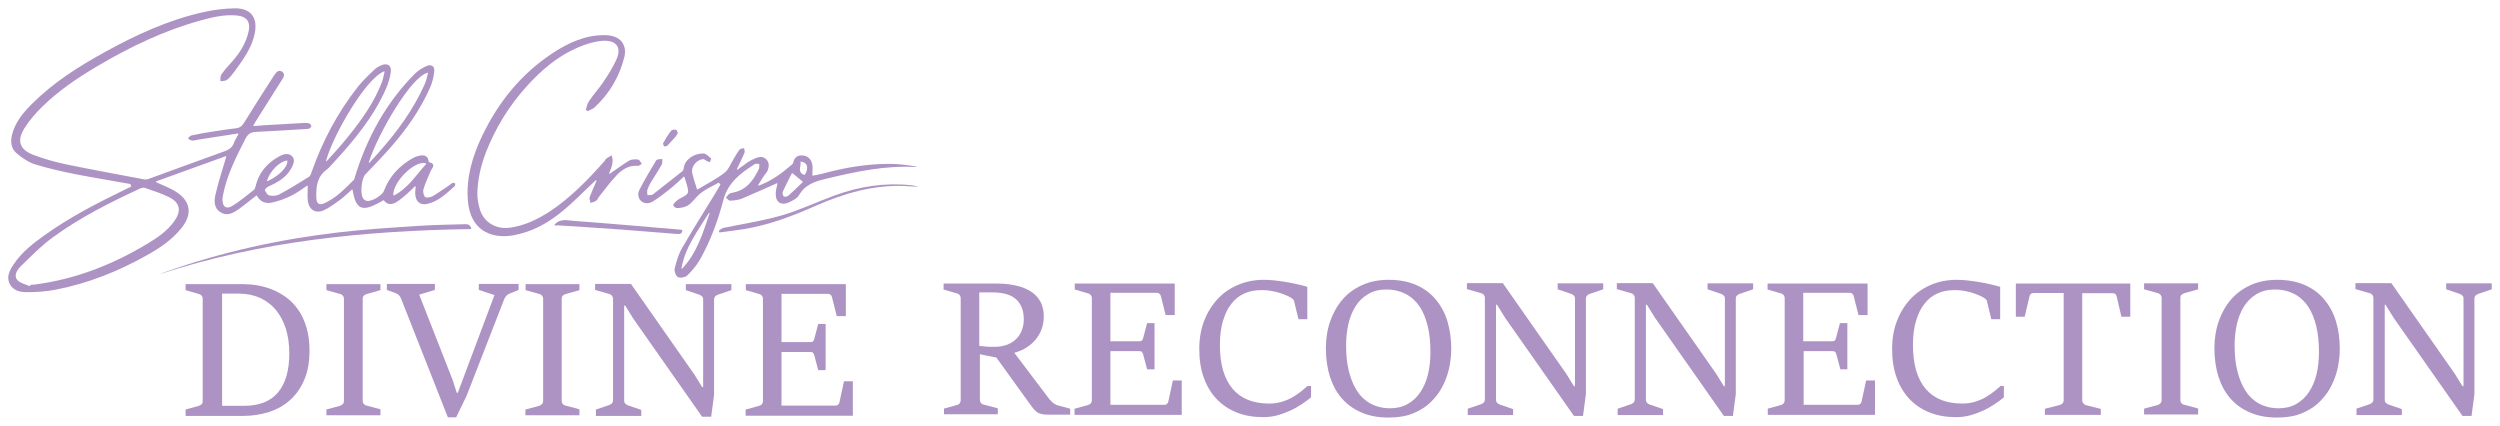
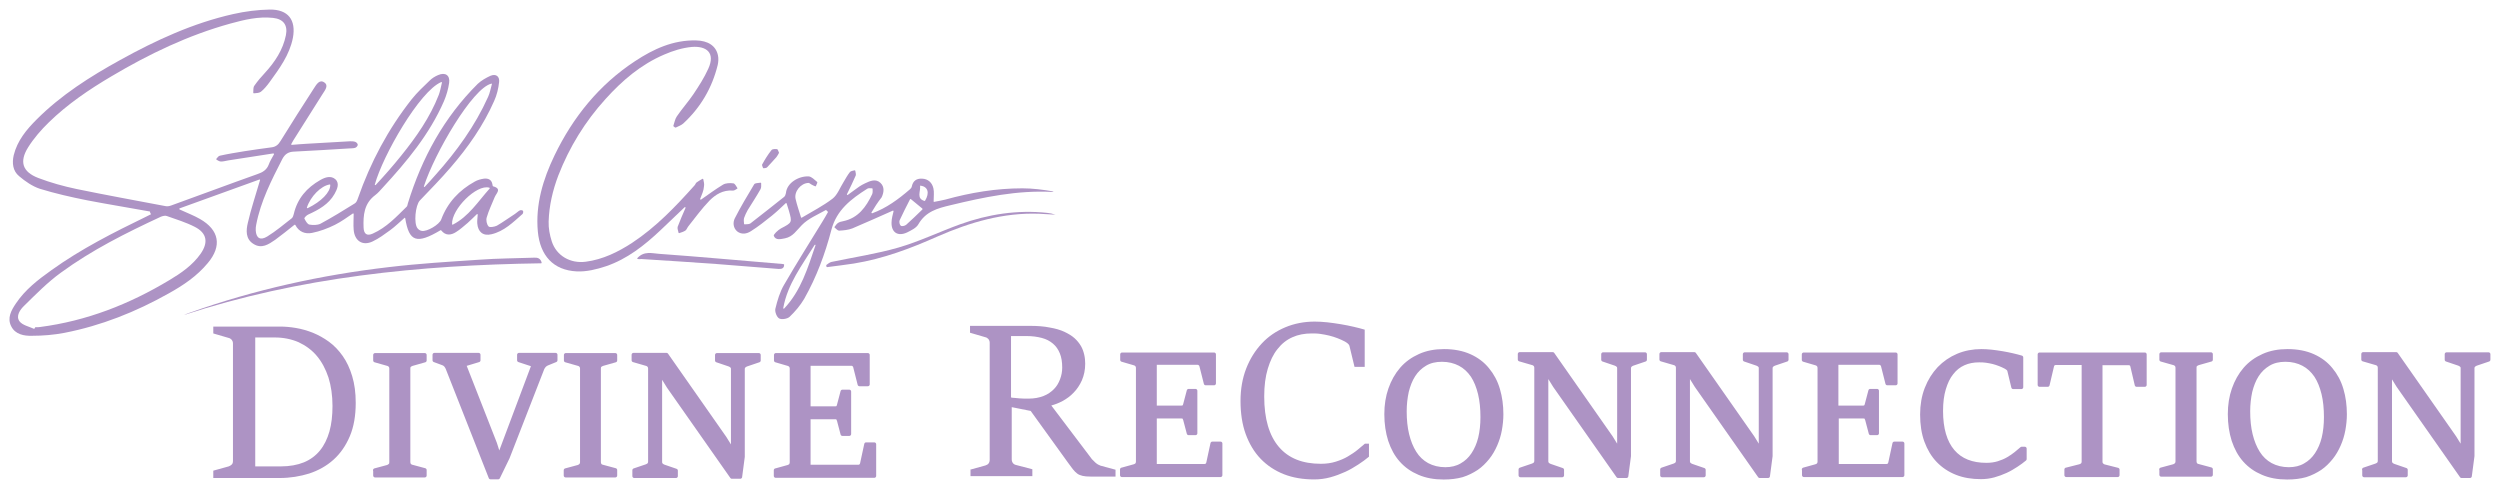
- <svg xmlns="http://www.w3.org/2000/svg" viewBox="-90.0 -137.7 1212.4 206.5" role="img" aria-label="Stella Crispo, Divine ReConnection">
+ <svg xmlns="http://www.w3.org/2000/svg" viewBox="-90.0 -137.7 1054.9 206.5" role="img" aria-label="Stella Crispo, Divine ReConnection">
  <g fill="#AD93C4">
    <g transform="translate(-378.43 -440.42) scale(0.95)">
      <path d="M370.2,412.6c-9.3-1.7-18.7-3.2-28-5c-7-1.4-14.1-3-20.9-5.1c-3.3-1.1-6.5-3.3-9.2-5.6 c-2.8-2.3-3.2-5.8-2.4-9.3c1.6-6.5,5.7-11.4,10.2-15.9c10.9-10.9,23.7-19,37.1-26.4c15.9-8.8,32.4-16.4,50.2-20.4 c5.3-1.2,10.8-1.9,16.2-2c8.2-0.1,11.8,4.6,10.3,12.6c-1.5,7.6-6,13.6-10.4,19.7c-1.1,1.5-2.4,3.1-3.8,4.2c-0.8,0.6-2,0.6-3.1,0.7 c-0.2,0-0.3-0.1-0.3-0.3c0.1-1.1-0.1-2.3,0.5-3.1c1.4-2,3-3.9,4.7-5.7c4.4-4.8,8-10.2,9.3-16.7c0.9-4.5-1.1-7.2-5.7-7.7 c-6.5-0.7-12.7,0.8-18.9,2.5c-18.8,5.2-36.1,13.5-52.8,23.4c-10,5.9-19.6,12.4-27.9,20.5c-3.4,3.3-6.7,7.1-9.2,11.1 c-4,6.4-2.5,10.9,4.5,13.6c5.5,2.1,11.3,3.7,17,4.9c13.1,2.7,26.3,5.1,39.5,7.6c0.8,0.2,1.8,0,2.6-0.3 c12.8-4.6,25.5-9.4,38.2-13.9c2.4-0.8,4.2-1.9,5.1-4.3c0.5-1.4,1.3-2.7,2.3-4.5c0.1-0.2-0.1-0.4-0.3-0.4c-7.1,1.1-13.6,2.1-20,3.1 c-1.1,0.2-2.2,0.5-3.2,0.5c-0.7,0-1.3-0.4-2-0.8c-0.1-0.1-0.2-0.3-0.1-0.4c0.5-0.6,1-1.3,1.6-1.4c3.6-0.8,7.3-1.4,11-2 c4-0.6,7.9-1.2,11.9-1.7c1.8-0.2,3-1.1,4-2.8c4.9-7.9,9.9-15.8,14.9-23.5c1-1.5,2.4-4.1,4.6-2.5c2,1.4,0.2,3.5-0.8,5.1 c-4.3,6.9-8.7,13.7-13,20.6c-0.2,0.4-0.5,0.8-0.9,1.6c-0.1,0.2,0,0.4,0.2,0.4c2.5-0.2,4.7-0.4,6.8-0.5c6.4-0.4,12.7-0.7,19.1-1.1 c0.8,0,1.7,0,2.4,0.3c0.5,0.2,1.1,0.9,1,1.3c0,0.5-0.6,1.1-1.1,1.3c-0.9,0.3-2,0.2-3,0.3c-8.1,0.5-16.2,1-24.3,1.4 c-2.3,0.1-3.9,1-5.1,3.3c-4.8,9.4-9.6,18.7-11.6,29.2c-0.2,0.8-0.2,1.6-0.2,2.5c0.2,3.4,2,4.6,5.1,2.7c3.9-2.4,7.3-5.3,10.9-8.1 c0.5-0.4,0.7-1.2,0.9-1.9c1.6-6.9,5.8-11.7,11.8-15.1c2.1-1.2,4.7-2.1,6.7-0.3c2,1.9,0.7,4.5-0.4,6.5c-2.6,4.6-7,7-11.6,9.1 c-0.8,0.3-1.9,1.5-1.8,1.8c0.5,1,1.3,2.5,2.2,2.7c1.6,0.3,3.6,0.3,5-0.4c5.2-2.8,10.2-5.9,15.2-9c0.7-0.4,1.1-1.4,1.4-2.3 c5.6-16,13.4-30.7,23.9-44c2.4-3,5.2-5.6,8-8.3c1-1,2.3-1.8,3.7-2.4c3.2-1.4,5.4,0.1,4.9,3.5c-0.4,2.8-1.2,5.5-2.3,8.1 c-6.4,14.7-16.5,26.8-27.2,38.4c-1,1.1-2.1,2.4-3.3,3.3c-5,3.7-5.4,9-5.2,14.4c0.1,2.9,1.5,3.9,4.1,2.7c6.1-2.7,10.5-7.5,15.1-12 c0.3-0.3,0.3-1,0.5-1.5c6.2-20.1,16-38.1,31-53c1.6-1.5,3.7-2.7,5.7-3.6c2.4-1,4.1,0.3,3.8,2.8c-0.3,2.8-1,5.8-2.2,8.4 c-4.8,10.9-11.6,20.6-19.4,29.6c-4.3,5-9,9.8-13.6,14.6c-2,2.1-2.8,10.3-1,12.4c0.4,0.5,1.1,1,1.8,1.1c2.3,0.5,7.9-2.8,8.7-5.1 c2.8-7.5,8-13,14.9-16.8c1.2-0.7,2.7-1.1,4.1-1.3c1.8-0.2,3.3,0.4,3.7,2.4c0.1,0.3,0.1,0.9,0.3,1c4.1,1.1,1.4,3.1,0.7,4.9 c-1.2,3-2.6,5.8-3.5,8.9c-0.4,1.2,0,3.1,0.8,4c0.5,0.6,2.6,0.2,3.7-0.3c2.8-1.6,5.3-3.5,8-5.2c0.8-0.5,1.4-1.2,2.2-1.6 c0.4-0.2,1.2-0.1,1.4,0.2c0.2,0.3,0.1,1.1-0.2,1.4c-4.2,3.7-8.2,7.7-13.8,9c-3.7,0.9-6-1-6.3-4.8c-0.1-1.2,0.1-2.4,0.2-3.9 c0-0.2-0.3-0.4-0.4-0.2c-1.5,1.4-2.7,2.7-4.1,3.9c-1.7,1.4-3.3,2.9-5.1,4c-2.3,1.5-4.7,1.7-6.6-0.7c-0.1-0.1-0.2-0.1-0.3-0.1 c-10.6,6.3-14,5.2-15.7-5.3c0-0.2-0.3-0.3-0.4-0.1c-2.2,1.9-4.1,3.8-6.3,5.4c-2.5,1.8-5,3.7-7.8,5c-4.4,2.1-8-0.2-8.4-5.2 c-0.2-2.3,0-4.7,0-7c0-0.2-0.2-0.3-0.4-0.2c-2.5,1.7-5.1,3.6-7.9,5c-3.2,1.6-6.7,2.9-10.2,3.6c-3,0.6-5.8-0.4-7.4-3.5 c-0.1-0.1-0.2-0.2-0.4-0.1c-2.9,2.3-5.7,4.6-8.6,6.7c-2.9,2-6,4.1-9.6,1.8c-3.6-2.2-3.3-6.1-2.5-9.4c1.4-6.2,3.5-12.3,5.4-18.9 c0.1-0.2-0.1-0.4-0.3-0.3c-11.6,4.2-23.2,8.4-35.4,12.8c-0.2,0.1-0.2,0.4,0,0.5c3.5,1.6,6.4,2.7,9,4.2c8.6,4.9,9.9,12,3.5,19.6 c-4.8,5.8-10.9,9.9-17.4,13.5c-14.6,8.2-29.9,14.3-46.3,17.5c-4.7,0.9-9.6,1.3-14.4,1.3c-3.5,0.1-7.4-0.6-9.2-4.2 c-1.9-3.7,0-7.1,2.1-10.2c4.1-6.1,9.8-10.5,15.7-14.7c13.2-9.5,27.7-16.8,42.3-23.9c0.7-0.3,1.3-0.6,2-1 C370.3,413.2,370.3,413.2,370.2,412.6z M319,464.5l0.2-0.4c0-0.1,0.1-0.1,0.2-0.1c0.7,0,1.4,0,2-0.1c20.7-2.7,39.6-10.1,57.4-20.8 c5.2-3.1,10.3-6.6,13.9-11.7c3.5-5,2.9-9.2-2.6-12c-3.9-2-8.2-3.3-12.4-4.8c-0.7-0.3-1.8,0-2.6,0.3c-15.5,7.2-30.7,14.8-44.5,24.9 c-5.8,4.2-11,9.5-16.2,14.6c-1.8,1.7-3.9,4.6-2.1,7c1.3,1.7,4.2,2.3,6.4,3.3C318.8,464.7,318.9,464.7,319,464.5z M499.6,355.1 c-9.6,4-26,32.7-29.5,45.5c-0.1,0.2,0.2,0.4,0.4,0.2c3.9-4.2,7.7-8.5,11.3-13c6.7-8.3,12.8-17,16.7-27c0.6-1.6,0.9-3.3,1.4-5.4 C500,355.2,499.8,355.1,499.6,355.1z M521.9,355.8c-8.4,1.9-25.3,31-30,45.6c-0.1,0.3,0.2,0.4,0.4,0.2c1.7-1.9,3.3-3.5,4.7-5.2 c9.4-10.5,17.6-21.8,23.4-34.7c0.8-1.7,1.1-3.6,1.7-5.7C522.2,355.9,522.1,355.8,521.9,355.8z M520.9,402 c-5.6-1.6-16.8,9.6-16.5,16.2c0,0.2,0.2,0.3,0.4,0.2c7-3.6,11.1-10.2,16.3-16C521.2,402.2,521.1,402,520.9,402z M440.3,411.1 c6-2.9,10.1-7.1,10-10.3c0-0.1-0.1-0.3-0.3-0.2c-3.8,0.6-8.5,5.3-10.1,10.3C439.9,411,440.1,411.2,440.3,411.1z" />
      <path d="M690.7,413c-0.1,0.2,0.1,0.4,0.3,0.4c6.3-2.3,11.6-6.2,16.7-10.6c0.4-0.3,0.8-0.8,0.9-1.3 c0.5-2.5,2.1-3.6,4.5-3.5c2.7,0.1,4.5,1.7,5.1,4.3c0.4,1.7,0.1,3.6,0.1,5.8c0,0.2,0.1,0.3,0.3,0.2c1.6-0.3,3.3-0.6,4.9-1 c11.2-3.1,22.6-5,34.2-5c4.6,0,9.2,0.6,13.9,1.4c-0.2,0.1-0.5,0.2-0.7,0.2c-15.4-0.8-30.2,2.3-45.1,5.9c-5.9,1.4-11,2.8-14.3,8.5 c-0.9,1.6-3.2,2.7-5,3.6c-4.1,1.9-7,0-6.9-4.4c0-1.8,0.6-3.6,0.9-5c0-0.2-0.2-0.4-0.3-0.3c-5.7,2.5-11.8,5.3-18,7.9 c-1.8,0.7-3.9,0.9-5.9,1c-0.6,0-1.3-0.8-2-1.4c-0.1-0.1-0.1-0.2,0-0.3c0.5-0.6,0.9-1.3,1.5-1.7c0.6-0.4,1.5-0.7,2.3-0.8 c6.7-1.4,10.2-6.3,12.9-12c0.3-0.7,0.2-1.5,0.2-2.3c0-0.1-0.1-0.3-0.2-0.3c-0.8,0-1.7-0.2-2.2,0.2c-7.1,4.5-13.6,9.4-15.9,18.2 c-2.8,10.7-6.6,21-12.1,30.7c-1.7,2.9-4,5.6-6.5,8c-1,0.9-3.5,1.3-4.6,0.7c-1.1-0.6-2-3-1.7-4.3c0.9-3.7,2-7.5,3.9-10.7 c5.5-9.5,11.3-18.7,17-28c0.9-1.4,1.7-2.9,2.5-4.3c-0.5-0.5-0.4-0.4-0.9-0.9c-3.7,2.1-7.9,3.8-10.8,6.8c-2.3,2.3-3.9,5.1-7.4,5.8 c-1.8,0.3-4.1,1.1-5-1.1c-0.2-0.6,1.9-2.6,3.2-3.3c5-2.6,5-2.6,3.5-7.9c-0.3-1-0.6-1.9-1-3.2c-0.1-0.2-0.3-0.2-0.4-0.1 c-2.1,2-4.1,3.9-6.2,5.6c-3,2.4-6,4.8-9.2,6.8c-1.8,1.2-4.2,1.7-6.2,0.1c-1.8-1.6-1.9-4-1-5.8c2.6-5.1,5.6-10.1,8.6-15.1 c0.4-0.6,1.7-0.5,2.8-0.7c0.2,0,0.3,0.1,0.3,0.3c0,0.9,0.1,1.9-0.3,2.6c-1.8,3.2-3.8,6.2-5.7,9.3c-0.6,1.1-1.2,2.3-1.6,3.5 c-0.2,0.8-0.1,1.7,0,2.6c0,0.1,0.1,0.2,0.3,0.2c0.9-0.1,1.9,0,2.5-0.4c5-3.9,10-7.8,15-11.8c0.4-0.3,0.7-1.1,0.8-1.7 c0.4-4.5,5.6-7.6,10.1-7.4c1.3,0.1,2.6,1.5,3.8,2.5c0.2,0.2-0.3,1.1-0.6,1.8c-0.1,0.1-0.2,0.2-0.3,0.1c-0.5-0.2-1-0.4-1.5-0.7 c-0.5-0.2-1-0.8-1.5-0.8c-3.4,0.1-6.5,3.9-5.7,7.2c0.6,2.6,1.5,5.2,2.4,8.1c0,0.2,0.2,0.2,0.4,0.1c4.7-2.8,9.4-5.2,13.6-8.4 c2.2-1.7,3.3-4.9,4.9-7.4c0.9-1.5,1.7-3,2.8-4.4c0.4-0.5,1.3-0.6,2.1-0.8c0.1,0,0.3,0.1,0.3,0.2c0.1,0.7,0.4,1.5,0.2,2.1 c-1.1,2.6-2.4,5.2-3.9,8.3c-0.1,0.2,0.2,0.5,0.4,0.3c2-1.4,3.5-2.6,5.1-3.7c0.8-0.5,1.6-1,2.5-1.4c2.3-1.1,4.8-2.2,6.9-0.2 c1.9,1.8,1.5,4.3,0.5,6.4C693.4,408.6,692,410.8,690.7,413z M665.4,427.5c-5.5,8.9-12,17.3-13.9,28c0,0.2,0.3,0.4,0.4,0.2 c7.5-7.9,10.5-18.1,13.9-28C666,427.4,665.6,427.2,665.4,427.5z M708.2,407.1c-0.1-0.1-0.3-0.1-0.4,0.1c-1.6,3.2-3.2,6.2-4.6,9.3 c-0.3,0.7,0,2,0.5,2.4c0.4,0.4,1.8,0.1,2.4-0.4c2.5-2.2,4.8-4.5,7.2-6.8c0.1-0.1,0.1-0.3,0-0.4 C711.5,409.8,710.1,408.7,708.2,407.1z M712.3,401.4c0.2,2.4-1.7,5.4,1.9,6.5c0.1,0,0.2,0,0.3-0.1c2.1-3.5,1.3-6.2-2-6.7 C712.4,401.1,712.2,401.2,712.3,401.4z" />
      <path d="M614.6,407c-0.1,0.2,0.2,0.4,0.4,0.3c3.3-2.3,6.4-4.6,9.7-6.6c1.3-0.8,3.2-0.8,4.7-0.6c0.6,0.1,1.2,1.2,1.7,2 c0.1,0.1,0.1,0.3-0.1,0.4c-0.7,0.4-1.3,0.9-2,0.8c-4.2-0.3-7.5,1.7-10.2,4.4c-3.4,3.5-6.3,7.5-9.4,11.4c-0.5,0.6-0.8,1.6-1.4,2 c-0.8,0.5-1.8,0.8-2.7,1.1c-0.1,0-0.3,0-0.3-0.2c-0.2-0.9-0.6-1.9-0.4-2.6c1.1-2.9,2.3-5.7,3.5-8.4c0.1-0.2-0.2-0.5-0.4-0.3 c-3.5,3.3-7.1,6.8-10.7,10.2c-7.1,6.7-14.8,12.8-24.2,16c-4.2,1.4-8.7,2.5-13,2.3c-10.4-0.5-16.3-7-17.3-17.7 c-1.1-12,2.3-23.2,7.4-33.8c8.2-17,19.8-31.4,35.8-41.9c8.2-5.4,16.9-9.4,27-9.2c5.4,0.1,8.9,2.4,9.8,6.6c0.3,1.4,0.2,2.9-0.1,4.3 c-2.5,10.2-7.6,18.9-15.3,26c-0.9,0.8-2.1,1.2-3.3,1.8c-0.1,0-0.2,0-0.3,0l-0.7-0.5c-0.1-0.1-0.1-0.2-0.1-0.3 c0.5-1.4,0.7-2.9,1.5-4.1c2.3-3.4,5.1-6.5,7.4-9.9c2.4-3.6,4.8-7.3,6.6-11.3c3.3-7.2-0.9-10.2-7.3-9.7c-4.2,0.4-8.4,1.7-12.3,3.4 c-10.3,4.4-18.6,11.5-26,19.7c-9.1,10-16.1,21.4-21,34c-2.5,6.6-4.1,13.4-4.3,20.5c-0.1,2.9,0.5,6,1.4,8.8c2.1,6.4,8.3,9.9,15.1,9 c7.6-1,14.3-4.3,20.6-8.4c10.6-7,19.3-16.1,27.7-25.5c0.4-0.4,0.5-1,0.9-1.3c0.8-0.6,1.7-1.1,2.6-1.6c0.2-0.1,0.3,0,0.4,0.2 c0.2,1,0.5,2.1,0.3,3.1C616.2,403.3,615.3,405.2,614.6,407z" />
      <path d="M544.2,435.3c0,0.2-0.1,0.3-0.2,0.3c-54.1,0.8-107.3,6.1-158.8,23c1-0.4,2.1-0.9,3.1-1.2 c28.5-10.1,57.9-16.6,88-20.1c13.4-1.6,26.8-2.4,40.3-3.3c8.1-0.6,16.2-0.6,24.3-0.9C542.4,433,543.7,433.4,544.2,435.3z" />
      <path d="M670.6,436.6c0-0.1,0-0.2,0.1-0.3c0.7-0.5,1.4-1.1,2.2-1.3c10-2.1,20.1-3.6,29.8-6.4 c9.3-2.7,18.2-7,27.3-10.3c12.5-4.5,25.4-6.5,38.7-5.1c1.2,0.1,2.5,0.4,3.7,0.8c-2.4-0.1-4.8-0.3-7.2-0.4 c-15.9-0.6-30.8,3.8-45.2,10.1c-11.9,5.3-24.1,9.9-37.1,12c-4,0.6-7.9,1.1-11.9,1.6c-0.1,0-0.2,0-0.3-0.2L670.6,436.6z" />
      <path d="M586.9,433.7c-0.2,0-0.3-0.3-0.2-0.4c3-3.3,6.6-2.1,9.7-1.9c18.2,1.3,36.5,3,54.7,4.5c0.2,0,0.4,0.1,0.6,0.1 c0.1,0,0.2,0.1,0.2,0.2c0,1.7-1.1,2-2.6,1.9c-9.2-0.7-18.5-1.5-27.7-2.2c-11.1-0.8-22.1-1.5-33.2-2.2 C587.9,433.8,587.5,433.8,586.9,433.7z" />
      <path d="M649.6,386.4c0,0.1,0,0.2,0,0.2c-0.4,0.7-0.7,1.3-1.1,1.8c-1.4,1.6-2.8,3.1-4.2,4.6c-0.3,0.3-0.9,0.3-1.5,0.4 c-0.1,0-0.2-0.1-0.3-0.2c-0.2-0.6-0.6-1.3-0.3-1.6c1.2-2.2,2.5-4.3,4.1-6.3c0.4-0.5,1.7-0.5,2.5-0.4 C649.1,385,649.3,385.8,649.6,386.4z" />
    </g>
    <g transform="translate(-378.00 -470.80)">
      <path d="M378,531.7l6.5-1.8c0.5-0.2,0.9-0.4,1.3-0.8c0.4-0.4,0.5-0.9,0.5-1.6V478c0-0.6-0.2-1.1-0.5-1.5 c-0.4-0.4-0.8-0.7-1.3-0.8l-6.5-1.9v-2.9h28.2c2.1,0,4.4,0.2,6.7,0.6c2.4,0.4,4.8,1.1,7.1,2c2.4,1,4.6,2.2,6.8,3.8 c2.2,1.6,4.1,3.6,5.8,6c1.7,2.4,3,5.2,4,8.5c1,3.3,1.5,7,1.5,11.3c0,5.4-0.8,10.1-2.5,14.1c-1.7,4-4,7.3-6.9,9.9 s-6.3,4.5-10.2,5.8c-3.9,1.2-8,1.9-12.5,1.9H378V531.7z M406.5,529.9c3.7,0,7-0.6,9.7-1.7c2.7-1.1,5-2.8,6.8-5 c1.8-2.2,3.1-4.9,4-8c0.9-3.2,1.3-6.8,1.3-10.8c0-4.4-0.6-8.5-1.7-12c-1.2-3.6-2.8-6.6-4.9-9.1c-2.1-2.5-4.7-4.4-7.7-5.8 c-3-1.3-6.4-2-10-2h-8.3v54.4H406.5z" />
-       <path d="M446.2,531.7l6.7-1.8c0.6-0.2,1-0.5,1.4-0.9s0.5-0.9,0.5-1.6V478c0-0.6-0.2-1.1-0.5-1.5 c-0.4-0.4-0.8-0.7-1.3-0.8l-6.7-1.9v-2.9h26.2v2.9l-6.7,1.9c-0.5,0.2-1,0.4-1.4,0.8c-0.4,0.4-0.5,0.9-0.5,1.5v49.4 c0,0.7,0.2,1.2,0.5,1.6c0.4,0.4,0.8,0.7,1.4,0.8l6.7,1.8v2.9h-26.2V531.7z" />
-       <path d="M482.5,477.9c-0.2-0.5-0.5-1-0.9-1.5c-0.4-0.5-0.9-0.8-1.4-1l-4.6-1.7v-2.9h23.3v2.9l-7.6,2.3l16.3,41.6 l1.9,6h0.5l17.8-47.4l-7.6-2.5v-2.9h19.3v2.9l-4.4,1.8c-0.5,0.2-1,0.5-1.5,1c-0.4,0.5-0.8,1-1,1.5l-18.3,47l-5.1,10.5h-4 L482.5,477.9z" />
-       <path d="M542.8,531.7l6.7-1.8c0.6-0.2,1-0.5,1.4-0.9c0.3-0.4,0.5-0.9,0.5-1.6V478c0-0.6-0.2-1.1-0.5-1.5 c-0.4-0.4-0.8-0.7-1.3-0.8l-6.7-1.9v-2.9H569v2.9l-6.7,1.9c-0.5,0.2-1,0.4-1.4,0.8c-0.4,0.4-0.5,0.9-0.5,1.5v49.4 c0,0.7,0.2,1.2,0.5,1.6s0.8,0.7,1.4,0.8l6.7,1.8v2.9h-26.2V531.7z" />
-       <path d="M577,531.7l6.5-2.2c0.5-0.2,1-0.5,1.3-0.8c0.3-0.4,0.5-0.9,0.5-1.6V478c0-0.6-0.2-1.1-0.5-1.5 c-0.4-0.4-0.8-0.7-1.3-0.8l-6.9-2v-2.9H594l30.8,44l3.7,6h0.5v-42.5c0-0.7-0.2-1.2-0.6-1.5c-0.4-0.4-0.8-0.6-1.3-0.8l-6.5-2.2 v-2.9h22.1v2.9l-6.5,2.2c-0.5,0.2-0.9,0.4-1.3,0.8c-0.4,0.4-0.6,0.9-0.6,1.5v46.3l-1.4,10.6h-4.4l-33.4-47.6l-3.9-6.3h-0.5v46 c0,0.7,0.2,1.2,0.6,1.6c0.4,0.4,0.8,0.6,1.3,0.8l6.4,2.2v2.9h-22V531.7z" />
-       <path d="M649.7,531.7l6.5-1.8c0.5-0.2,1-0.4,1.3-0.8c0.3-0.4,0.5-0.9,0.5-1.6V478c0-0.6-0.2-1.1-0.5-1.5 c-0.4-0.4-0.8-0.7-1.3-0.8l-6.5-1.9v-2.9h48.5v15.5h-4.4l-2.3-9.1c-0.1-0.5-0.3-0.9-0.7-1.2c-0.3-0.3-0.7-0.5-1.2-0.5H667V499h14 c0.6,0,1-0.1,1.3-0.4c0.3-0.3,0.5-0.7,0.6-1.2l1.9-7.2h3.6v22.4h-3.6l-1.9-7.2c-0.2-0.5-0.4-1-0.6-1.2c-0.3-0.3-0.7-0.4-1.3-0.4 h-14v26h26.2c0.5,0,0.9-0.1,1.2-0.4c0.3-0.3,0.6-0.7,0.7-1.2l2.2-10.2h4.3v16.7h-52V531.7z" />
+       <path transform="translate(89.23 106.16) scale(0.8)" stroke="#AD93C4" stroke-width="2.0" stroke-linejoin="round" d="M446.2,531.7l6.7-1.8c0.6-0.2,1-0.5,1.4-0.9s0.5-0.9,0.5-1.6V478c0-0.6-0.2-1.1-0.5-1.5 c-0.4-0.4-0.8-0.7-1.3-0.8l-6.7-1.9v-2.9h26.2v2.9l-6.7,1.9c-0.5,0.2-1,0.4-1.4,0.8c-0.4,0.4-0.5,0.9-0.5,1.5v49.4 c0,0.7,0.2,1.2,0.5,1.6c0.4,0.4,0.8,0.7,1.4,0.8l6.7,1.8v2.9h-26.2V531.7z" />
+       <path transform="translate(90.83 106.16) scale(0.8)" stroke="#AD93C4" stroke-width="2.0" stroke-linejoin="round" d="M482.5,477.9c-0.2-0.5-0.5-1-0.9-1.5c-0.4-0.5-0.9-0.8-1.4-1l-4.6-1.7v-2.9h23.3v2.9l-7.6,2.3l16.3,41.6 l1.9,6h0.5l17.8-47.4l-7.6-2.5v-2.9h19.3v2.9l-4.4,1.8c-0.5,0.2-1,0.5-1.5,1c-0.4,0.5-0.8,1-1,1.5l-18.3,47l-5.1,10.5h-4 L482.5,477.9z" />
+       <path transform="translate(92.43 106.16) scale(0.8)" stroke="#AD93C4" stroke-width="2.0" stroke-linejoin="round" d="M542.8,531.7l6.7-1.8c0.6-0.2,1-0.5,1.4-0.9c0.3-0.4,0.5-0.9,0.5-1.6V478c0-0.6-0.2-1.1-0.5-1.5 c-0.4-0.4-0.8-0.7-1.3-0.8l-6.7-1.9v-2.9H569v2.9l-6.7,1.9c-0.5,0.2-1,0.4-1.4,0.8c-0.4,0.4-0.5,0.9-0.5,1.5v49.4 c0,0.7,0.2,1.2,0.5,1.6s0.8,0.7,1.4,0.8l6.7,1.8v2.9h-26.2V531.7z" />
+       <path transform="translate(94.03 106.16) scale(0.8)" stroke="#AD93C4" stroke-width="2.0" stroke-linejoin="round" d="M577,531.7l6.5-2.2c0.5-0.2,1-0.5,1.3-0.8c0.3-0.4,0.5-0.9,0.5-1.6V478c0-0.6-0.2-1.1-0.5-1.5 c-0.4-0.4-0.8-0.7-1.3-0.8l-6.9-2v-2.9H594l30.8,44l3.7,6h0.5v-42.5c0-0.7-0.2-1.2-0.6-1.5c-0.4-0.4-0.8-0.6-1.3-0.8l-6.5-2.2 v-2.9h22.1v2.9l-6.5,2.2c-0.5,0.2-0.9,0.4-1.3,0.8c-0.4,0.4-0.6,0.9-0.6,1.5v46.3l-1.4,10.6h-4.4l-33.4-47.6l-3.9-6.3h-0.5v46 c0,0.7,0.2,1.2,0.6,1.6c0.4,0.4,0.8,0.6,1.3,0.8l6.4,2.2v2.9h-22V531.7z" />
+       <path transform="translate(95.63 106.16) scale(0.8)" stroke="#AD93C4" stroke-width="2.0" stroke-linejoin="round" d="M649.7,531.7l6.5-1.8c0.5-0.2,1-0.4,1.3-0.8c0.3-0.4,0.5-0.9,0.5-1.6V478c0-0.6-0.2-1.1-0.5-1.5 c-0.4-0.4-0.8-0.7-1.3-0.8l-6.5-1.9v-2.9h48.5v15.5h-4.4l-2.3-9.1c-0.1-0.5-0.3-0.9-0.7-1.2c-0.3-0.3-0.7-0.5-1.2-0.5H667V499h14 c0.6,0,1-0.1,1.3-0.4c0.3-0.3,0.5-0.7,0.6-1.2l1.9-7.2h3.6v22.4h-3.6l-1.9-7.2c-0.2-0.5-0.4-1-0.6-1.2c-0.3-0.3-0.7-0.4-1.3-0.4 h-14v26h26.2c0.5,0,0.9-0.1,1.2-0.4c0.3-0.3,0.6-0.7,0.7-1.2l2.2-10.2h4.3v16.7h-52V531.7z" />
    </g>
    <g transform="translate(202.50 -566.90)">
-       <path d="M165.1,627.4l6.5-1.8c0.5-0.2,1-0.4,1.3-0.8c0.3-0.4,0.5-0.9,0.5-1.6v-49.4c0-0.6-0.2-1.1-0.5-1.5 c-0.4-0.4-0.8-0.7-1.3-0.8l-6.5-1.9v-2.9h25.2c3.2,0,6,0.2,8.4,0.7c2.4,0.4,4.5,1,6.2,1.8s3.2,1.7,4.3,2.7c1.1,1,2,2.1,2.7,3.3 s1.1,2.4,1.4,3.7c0.3,1.3,0.4,2.6,0.4,3.8c0,2.6-0.5,4.9-1.4,7c-0.9,2-2.1,3.8-3.5,5.2c-1.4,1.5-3,2.6-4.6,3.5 c-1.7,0.9-3.3,1.5-4.8,1.9l16.8,22.2c0.2,0.3,0.4,0.6,0.8,0.9c0.3,0.3,0.7,0.7,1,1c0.4,0.3,0.7,0.6,1.1,0.8 c0.4,0.2,0.8,0.4,1.1,0.5l6.3,1.7v2.9h-10.4c-1.5,0-2.7-0.1-3.5-0.3s-1.7-0.5-2.3-1s-1.2-1-1.8-1.8s-1.2-1.6-2-2.7l-15.8-21.9 l-8-1.6v22c0,0.7,0.2,1.2,0.5,1.6s0.8,0.7,1.3,0.8l6.9,1.8v2.9h-26.1V627.4z M182.4,596.9c0.3,0.1,0.8,0.2,1.5,0.2 c0.6,0.1,1.3,0.1,2.1,0.2c0.7,0,1.5,0.1,2.1,0.1c0.7,0,1.3,0,1.7,0c2.4,0,4.5-0.4,6.3-1.1c1.8-0.7,3.2-1.7,4.4-2.9s2-2.6,2.6-4.2 c0.6-1.6,0.9-3.2,0.9-4.9c0-2.3-0.3-4.3-1-6c-0.7-1.7-1.6-3-2.9-4.1s-2.8-1.9-4.7-2.4c-1.9-0.5-4-0.8-6.5-0.8h-6.5V596.9z" />
-       <path d="M228.7,627.4l6.5-1.8c0.5-0.2,1-0.4,1.3-0.8c0.3-0.4,0.5-0.9,0.5-1.6v-49.4c0-0.6-0.2-1.1-0.5-1.5 c-0.4-0.4-0.8-0.7-1.3-0.8l-6.5-1.9v-2.9h48.5V582h-4.4l-2.3-9.1c-0.1-0.5-0.3-0.9-0.7-1.2s-0.7-0.5-1.2-0.5h-22.6v23.5h14 c0.6,0,1-0.1,1.3-0.4c0.3-0.3,0.5-0.7,0.6-1.2l1.9-7.2h3.6v22.4h-3.6l-1.9-7.2c-0.2-0.5-0.4-1-0.6-1.2c-0.3-0.3-0.7-0.4-1.3-0.4 h-14v26h26.2c0.5,0,0.9-0.1,1.2-0.4c0.3-0.3,0.6-0.7,0.7-1.2l2.2-10.2h4.3v16.7h-52V627.4z" />
-       <path d="M343.3,616.7v5.2c-1.3,1.1-2.8,2.2-4.5,3.3s-3.5,2.2-5.5,3.1c-2,0.9-4.1,1.7-6.3,2.3 c-2.2,0.6-4.5,0.9-6.8,0.9c-4.7,0-9-0.7-12.8-2.2c-3.8-1.5-7.1-3.7-9.8-6.5c-2.7-2.8-4.8-6.3-6.3-10.4s-2.2-8.8-2.2-14 c0-5,0.8-9.6,2.4-13.7c1.6-4.1,3.8-7.6,6.6-10.6s6.1-5.2,9.9-6.8s8-2.4,12.4-2.4c1.6,0,3.3,0.1,5.3,0.3c1.9,0.2,3.8,0.5,5.7,0.8 c1.9,0.3,3.7,0.7,5.5,1.1c1.7,0.4,3.3,0.8,4.6,1.2v15.7h-4.3l-2.1-8.7c-0.1-0.5-0.4-0.9-0.8-1.2c-0.4-0.3-0.8-0.6-1.2-0.8 c-1-0.5-2-1-3.1-1.4c-1.1-0.4-2.2-0.8-3.5-1.1c-1.2-0.3-2.4-0.5-3.7-0.7c-1.2-0.2-2.5-0.2-3.7-0.2c-2.9,0-5.7,0.5-8.1,1.6 c-2.5,1.1-4.6,2.8-6.3,5c-1.8,2.2-3.1,5-4.1,8.3c-1,3.3-1.5,7.2-1.5,11.7c0,9.4,2.1,16.5,6.2,21.3c4.1,4.8,10,7.1,17.7,7.1 c2.3,0,4.4-0.3,6.3-0.9c1.9-0.6,3.6-1.3,5.1-2.2c1.5-0.9,2.9-1.8,4.1-2.8c1.2-1,2.2-1.8,3.1-2.6H343.3z" />
-       <path d="M380.8,631.7c-4.9,0-9.2-0.8-12.9-2.4c-3.8-1.6-6.9-3.8-9.5-6.7c-2.6-2.9-4.5-6.4-5.9-10.6 c-1.3-4.1-2-8.7-2-13.8c0-4.8,0.7-9.2,2.1-13.2s3.4-7.6,6-10.6c2.6-3,5.8-5.3,9.6-7c3.8-1.7,8-2.5,12.8-2.5 c5.2,0,9.7,0.9,13.5,2.6c3.8,1.7,7,4.1,9.4,7.1c2.5,3,4.4,6.5,5.6,10.6s1.8,8.4,1.8,13.1c0,2.8-0.3,5.5-0.8,8.3 c-0.5,2.7-1.3,5.3-2.4,7.8c-1.1,2.5-2.4,4.8-4.1,6.9s-3.6,4-5.8,5.5c-2.3,1.5-4.8,2.8-7.7,3.7 C387.6,631.3,384.4,631.7,380.8,631.7z M381.7,627.2c3.2,0,6.1-0.7,8.5-2.1c2.5-1.4,4.5-3.3,6.1-5.7s2.9-5.3,3.7-8.6 c0.8-3.3,1.2-7,1.2-11c0-4.5-0.4-8.7-1.3-12.4c-0.9-3.7-2.2-6.9-3.9-9.5c-1.8-2.6-4-4.7-6.7-6.1s-5.8-2.2-9.4-2.2 c-3.5,0-6.4,0.7-8.9,2.2c-2.5,1.5-4.5,3.4-6.1,5.9c-1.6,2.5-2.7,5.4-3.5,8.6c-0.7,3.3-1.1,6.7-1.1,10.4c0,4.5,0.4,8.6,1.3,12.3 c0.9,3.7,2.2,6.9,3.9,9.6c1.7,2.7,3.9,4.8,6.6,6.3C374.9,626.4,378.1,627.2,381.7,627.2z" />
-       <path d="M419.3,627.4l6.5-2.2c0.5-0.2,1-0.5,1.3-0.8c0.3-0.4,0.5-0.9,0.5-1.6v-49.1c0-0.6-0.2-1.1-0.5-1.5 c-0.4-0.4-0.8-0.7-1.3-0.8l-6.9-2v-2.9h17.4l30.8,44l3.7,6h0.5v-42.5c0-0.7-0.2-1.2-0.6-1.5c-0.4-0.4-0.8-0.6-1.3-0.8l-6.5-2.2 v-2.9H485v2.9l-6.5,2.2c-0.5,0.2-0.9,0.4-1.3,0.8c-0.4,0.4-0.6,0.9-0.6,1.5v46.3l-1.4,10.6h-4.4l-33.4-47.6l-3.9-6.3h-0.5v46 c0,0.7,0.2,1.2,0.6,1.6c0.4,0.4,0.8,0.6,1.3,0.8l6.4,2.2v2.9h-22V627.4z" />
-       <path d="M492,627.4l6.5-2.2c0.5-0.2,1-0.5,1.3-0.8c0.3-0.4,0.5-0.9,0.5-1.6v-49.1c0-0.6-0.2-1.1-0.5-1.5 c-0.4-0.4-0.8-0.7-1.3-0.8l-6.9-2v-2.9H509l30.8,44l3.7,6h0.5v-42.5c0-0.7-0.2-1.2-0.6-1.5c-0.4-0.4-0.8-0.6-1.3-0.8l-6.5-2.2 v-2.9h22.1v2.9l-6.5,2.2c-0.5,0.2-0.9,0.4-1.3,0.8c-0.4,0.4-0.6,0.9-0.6,1.5v46.3l-1.4,10.6h-4.4l-33.4-47.6l-3.9-6.3h-0.5v46 c0,0.7,0.2,1.2,0.6,1.6c0.4,0.4,0.8,0.6,1.3,0.8l6.4,2.2v2.9h-22V627.4z" />
-       <path d="M564.7,627.4l6.5-1.8c0.5-0.2,1-0.4,1.3-0.8c0.3-0.4,0.5-0.9,0.5-1.6v-49.4c0-0.6-0.2-1.1-0.5-1.5 c-0.4-0.4-0.8-0.7-1.3-0.8l-6.5-1.9v-2.9h48.5V582h-4.4l-2.3-9.1c-0.1-0.5-0.3-0.9-0.7-1.2c-0.3-0.3-0.7-0.5-1.2-0.5h-22.6v23.5 h14c0.6,0,1-0.1,1.3-0.4c0.3-0.3,0.5-0.7,0.6-1.2l1.9-7.2h3.6v22.4H600l-1.9-7.2c-0.2-0.5-0.4-1-0.6-1.2c-0.3-0.3-0.7-0.4-1.3-0.4 h-14v26h26.2c0.5,0,0.9-0.1,1.2-0.4c0.3-0.3,0.6-0.7,0.7-1.2l2.2-10.2h4.3v16.7h-52V627.4z" />
-       <path d="M679.3,616.7v5.2c-1.3,1.1-2.8,2.2-4.5,3.3s-3.5,2.2-5.5,3.1c-2,0.9-4.1,1.7-6.3,2.3 c-2.2,0.6-4.5,0.9-6.8,0.9c-4.7,0-9-0.7-12.8-2.2c-3.8-1.5-7.1-3.7-9.8-6.5c-2.7-2.8-4.8-6.3-6.3-10.4s-2.2-8.8-2.2-14 c0-5,0.8-9.6,2.4-13.7c1.6-4.1,3.8-7.6,6.6-10.6c2.8-2.9,6.1-5.2,9.9-6.8s8-2.4,12.4-2.4c1.6,0,3.3,0.1,5.3,0.3 c1.9,0.2,3.8,0.5,5.7,0.8c1.9,0.3,3.7,0.7,5.5,1.1c1.7,0.4,3.3,0.8,4.6,1.2v15.7h-4.3l-2.1-8.7c-0.1-0.5-0.4-0.9-0.8-1.2 c-0.4-0.3-0.8-0.6-1.2-0.8c-1-0.5-2-1-3.1-1.4c-1.1-0.4-2.2-0.8-3.4-1.1c-1.2-0.3-2.4-0.5-3.7-0.7c-1.2-0.2-2.5-0.2-3.7-0.2 c-2.9,0-5.7,0.5-8.1,1.6c-2.5,1.1-4.6,2.8-6.3,5c-1.8,2.2-3.1,5-4.1,8.3c-1,3.3-1.5,7.2-1.5,11.7c0,9.4,2.1,16.5,6.2,21.3 c4.1,4.8,10,7.1,17.7,7.1c2.3,0,4.4-0.3,6.3-0.9c1.9-0.6,3.6-1.3,5.1-2.2c1.5-0.9,2.9-1.8,4.1-2.8c1.2-1,2.2-1.8,3.1-2.6H679.3z" />
-       <path d="M699.3,627.4l7.1-1.8c0.6-0.2,1-0.4,1.4-0.8c0.3-0.4,0.5-0.9,0.5-1.6v-51.9h-14.7c-0.5,0-1,0.2-1.3,0.5 c-0.3,0.3-0.5,0.7-0.6,1.2l-2.3,9.8h-4.3v-16.1h55.5v16.1h-4.3l-2.3-9.8c-0.1-0.5-0.3-1-0.7-1.2c-0.3-0.3-0.7-0.4-1.2-0.4h-14.8 v51.9c0,0.7,0.2,1.2,0.6,1.6c0.4,0.4,0.8,0.7,1.3,0.8l7.1,1.8v2.9h-27.1V627.4z" />
-       <path d="M747.2,627.4l6.7-1.8c0.6-0.2,1-0.5,1.4-0.9c0.3-0.4,0.5-0.9,0.5-1.6v-49.4c0-0.6-0.2-1.1-0.5-1.5 c-0.4-0.4-0.8-0.7-1.3-0.8l-6.7-1.9v-2.9h26.2v2.9l-6.7,1.9c-0.5,0.2-1,0.4-1.4,0.8c-0.4,0.4-0.5,0.9-0.5,1.5v49.4 c0,0.7,0.2,1.2,0.5,1.6s0.8,0.7,1.4,0.8l6.7,1.8v2.9h-26.2V627.4z" />
-       <path d="M811.7,631.7c-4.9,0-9.2-0.8-12.9-2.4c-3.8-1.6-6.9-3.8-9.5-6.7c-2.6-2.9-4.5-6.4-5.9-10.6 c-1.3-4.1-2-8.7-2-13.8c0-4.8,0.7-9.2,2.1-13.2s3.4-7.6,6-10.6s5.8-5.3,9.6-7s8-2.5,12.8-2.5c5.2,0,9.7,0.9,13.5,2.6 c3.8,1.7,7,4.1,9.4,7.1c2.5,3,4.4,6.5,5.6,10.6c1.2,4,1.8,8.4,1.8,13.1c0,2.8-0.3,5.5-0.8,8.3c-0.5,2.7-1.3,5.3-2.4,7.8 c-1.1,2.5-2.4,4.8-4.1,6.9s-3.6,4-5.8,5.5c-2.3,1.5-4.8,2.8-7.7,3.7C818.5,631.3,815.3,631.7,811.7,631.7z M812.6,627.2 c3.2,0,6.1-0.7,8.5-2.1c2.5-1.4,4.5-3.3,6.1-5.7s2.9-5.3,3.7-8.6c0.8-3.3,1.2-7,1.2-11c0-4.5-0.4-8.7-1.3-12.4 c-0.9-3.7-2.2-6.9-3.9-9.5c-1.8-2.6-4-4.7-6.7-6.1s-5.8-2.2-9.4-2.2c-3.5,0-6.4,0.7-8.9,2.2c-2.5,1.5-4.5,3.4-6.1,5.9 c-1.6,2.5-2.7,5.4-3.5,8.6c-0.7,3.3-1.1,6.7-1.1,10.4c0,4.5,0.4,8.6,1.3,12.3c0.9,3.7,2.2,6.9,3.9,9.6s3.9,4.8,6.6,6.3 C805.8,626.4,809,627.2,812.6,627.2z" />
-       <path d="M850.2,627.4l6.5-2.2c0.5-0.2,1-0.5,1.3-0.8c0.3-0.4,0.5-0.9,0.5-1.6v-49.1c0-0.6-0.2-1.1-0.5-1.5 c-0.4-0.4-0.8-0.7-1.3-0.8l-6.9-2v-2.9h17.4l30.8,44l3.7,6h0.5v-42.5c0-0.7-0.2-1.2-0.6-1.5c-0.4-0.4-0.8-0.6-1.3-0.8l-6.5-2.2 v-2.9h22.1v2.9l-6.5,2.2c-0.5,0.2-0.9,0.4-1.3,0.8c-0.4,0.4-0.6,0.9-0.6,1.5v46.3l-1.4,10.6h-4.4l-33.4-47.6l-3.9-6.3H864v46 c0,0.7,0.2,1.2,0.6,1.6c0.4,0.4,0.8,0.6,1.3,0.8l6.4,2.2v2.9h-22V627.4z" />
+       <path transform="translate(-48.29 0)" d="M165.1,627.4l6.5-1.8c0.5-0.2,1-0.4,1.3-0.8c0.3-0.4,0.5-0.9,0.5-1.6v-49.4c0-0.6-0.2-1.1-0.5-1.5 c-0.4-0.4-0.8-0.7-1.3-0.8l-6.5-1.9v-2.9h25.2c3.2,0,6,0.2,8.4,0.7c2.4,0.4,4.5,1,6.2,1.8s3.2,1.7,4.3,2.7c1.1,1,2,2.1,2.7,3.3 s1.1,2.4,1.4,3.7c0.3,1.3,0.4,2.6,0.4,3.8c0,2.6-0.5,4.9-1.4,7c-0.9,2-2.1,3.8-3.5,5.2c-1.4,1.5-3,2.6-4.6,3.5 c-1.7,0.9-3.3,1.5-4.8,1.9l16.8,22.2c0.2,0.3,0.4,0.6,0.8,0.9c0.3,0.3,0.7,0.7,1,1c0.4,0.3,0.7,0.6,1.1,0.8 c0.4,0.2,0.8,0.4,1.1,0.5l6.3,1.7v2.9h-10.4c-1.5,0-2.7-0.1-3.5-0.3s-1.7-0.5-2.3-1s-1.2-1-1.8-1.8s-1.2-1.6-2-2.7l-15.8-21.9 l-8-1.6v22c0,0.7,0.2,1.2,0.5,1.6s0.8,0.7,1.3,0.8l6.9,1.8v2.9h-26.1V627.4z M182.4,596.9c0.3,0.1,0.8,0.2,1.5,0.2 c0.6,0.1,1.3,0.1,2.1,0.2c0.7,0,1.5,0.1,2.1,0.1c0.7,0,1.3,0,1.7,0c2.4,0,4.5-0.4,6.3-1.1c1.8-0.7,3.2-1.7,4.4-2.9s2-2.6,2.6-4.2 c0.6-1.6,0.9-3.2,0.9-4.9c0-2.3-0.3-4.3-1-6c-0.7-1.7-1.6-3-2.9-4.1s-2.8-1.9-4.7-2.4c-1.9-0.5-4-0.8-6.5-0.8h-6.5V596.9z" />
+       <path transform="translate(-1.98 125.38) scale(0.8)" stroke="#AD93C4" stroke-width="2.0" stroke-linejoin="round" d="M228.7,627.4l6.5-1.8c0.5-0.2,1-0.4,1.3-0.8c0.3-0.4,0.5-0.9,0.5-1.6v-49.4c0-0.6-0.2-1.1-0.5-1.5 c-0.4-0.4-0.8-0.7-1.3-0.8l-6.5-1.9v-2.9h48.5V582h-4.4l-2.3-9.1c-0.1-0.5-0.3-0.9-0.7-1.2s-0.7-0.5-1.2-0.5h-22.6v23.5h14 c0.6,0,1-0.1,1.3-0.4c0.3-0.3,0.5-0.7,0.6-1.2l1.9-7.2h3.6v22.4h-3.6l-1.9-7.2c-0.2-0.5-0.4-1-0.6-1.2c-0.3-0.3-0.7-0.4-1.3-0.4 h-14v26h26.2c0.5,0,0.9-0.1,1.2-0.4c0.3-0.3,0.6-0.7,0.7-1.2l2.2-10.2h4.3v16.7h-52V627.4z" />
+       <path transform="translate(-58.15 0)" d="M343.3,616.7v5.2c-1.3,1.1-2.8,2.2-4.5,3.3s-3.5,2.2-5.5,3.1c-2,0.9-4.1,1.7-6.3,2.3 c-2.2,0.6-4.5,0.9-6.8,0.9c-4.7,0-9-0.7-12.8-2.2c-3.8-1.5-7.1-3.7-9.8-6.5c-2.7-2.8-4.8-6.3-6.3-10.4s-2.2-8.8-2.2-14 c0-5,0.8-9.6,2.4-13.7c1.6-4.1,3.8-7.6,6.6-10.6s6.1-5.2,9.9-6.8s8-2.4,12.4-2.4c1.6,0,3.3,0.1,5.3,0.3c1.9,0.2,3.8,0.5,5.7,0.8 c1.9,0.3,3.7,0.7,5.5,1.1c1.7,0.4,3.3,0.8,4.6,1.2v15.7h-4.3l-2.1-8.7c-0.1-0.5-0.4-0.9-0.8-1.2c-0.4-0.3-0.8-0.6-1.2-0.8 c-1-0.5-2-1-3.1-1.4c-1.1-0.4-2.2-0.8-3.5-1.1c-1.2-0.3-2.4-0.5-3.7-0.7c-1.2-0.2-2.5-0.2-3.7-0.2c-2.9,0-5.7,0.5-8.1,1.6 c-2.5,1.1-4.6,2.8-6.3,5c-1.8,2.2-3.1,5-4.1,8.3c-1,3.3-1.5,7.2-1.5,11.7c0,9.4,2.1,16.5,6.2,21.3c4.1,4.8,10,7.1,17.7,7.1 c2.3,0,4.4-0.3,6.3-0.9c1.9-0.6,3.6-1.3,5.1-2.2c1.5-0.9,2.9-1.8,4.1-2.8c1.2-1,2.2-1.8,3.1-2.6H343.3z" />
+       <path transform="translate(12.03 125.38) scale(0.8)" stroke="#AD93C4" stroke-width="2.0" stroke-linejoin="round" d="M380.8,631.7c-4.9,0-9.2-0.8-12.9-2.4c-3.8-1.6-6.9-3.8-9.5-6.7c-2.6-2.9-4.5-6.4-5.9-10.6 c-1.3-4.1-2-8.7-2-13.8c0-4.8,0.7-9.2,2.1-13.2s3.4-7.6,6-10.6c2.6-3,5.8-5.3,9.6-7c3.8-1.7,8-2.5,12.8-2.5 c5.2,0,9.7,0.9,13.5,2.6c3.8,1.7,7,4.1,9.4,7.1c2.5,3,4.4,6.5,5.6,10.6s1.8,8.4,1.8,13.1c0,2.8-0.3,5.5-0.8,8.3 c-0.5,2.7-1.3,5.3-2.4,7.8c-1.1,2.5-2.4,4.8-4.1,6.9s-3.6,4-5.8,5.5c-2.3,1.5-4.8,2.8-7.7,3.7 C387.6,631.3,384.4,631.7,380.8,631.7z M381.7,627.2c3.2,0,6.1-0.7,8.5-2.1c2.5-1.4,4.5-3.3,6.1-5.7s2.9-5.3,3.7-8.6 c0.8-3.3,1.2-7,1.2-11c0-4.5-0.4-8.7-1.3-12.4c-0.9-3.7-2.2-6.9-3.9-9.5c-1.8-2.6-4-4.7-6.7-6.1s-5.8-2.2-9.4-2.2 c-3.5,0-6.4,0.7-8.9,2.2c-2.5,1.5-4.5,3.4-6.1,5.9c-1.6,2.5-2.7,5.4-3.5,8.6c-0.7,3.3-1.1,6.7-1.1,10.4c0,4.5,0.4,8.6,1.3,12.3 c0.9,3.7,2.2,6.9,3.9,9.6c1.7,2.7,3.9,4.8,6.6,6.3C374.9,626.4,378.1,627.2,381.7,627.2z" />
+       <path transform="translate(13.63 125.38) scale(0.8)" stroke="#AD93C4" stroke-width="2.0" stroke-linejoin="round" d="M419.3,627.4l6.5-2.2c0.5-0.2,1-0.5,1.3-0.8c0.3-0.4,0.5-0.9,0.5-1.6v-49.1c0-0.6-0.2-1.1-0.5-1.5 c-0.4-0.4-0.8-0.7-1.3-0.8l-6.9-2v-2.9h17.4l30.8,44l3.7,6h0.5v-42.5c0-0.7-0.2-1.2-0.6-1.5c-0.4-0.4-0.8-0.6-1.3-0.8l-6.5-2.2 v-2.9H485v2.9l-6.5,2.2c-0.5,0.2-0.9,0.4-1.3,0.8c-0.4,0.4-0.6,0.9-0.6,1.5v46.3l-1.4,10.6h-4.4l-33.4-47.6l-3.9-6.3h-0.5v46 c0,0.7,0.2,1.2,0.6,1.6c0.4,0.4,0.8,0.6,1.3,0.8l6.4,2.2v2.9h-22V627.4z" />
+       <path transform="translate(15.23 125.38) scale(0.8)" stroke="#AD93C4" stroke-width="2.0" stroke-linejoin="round" d="M492,627.4l6.5-2.2c0.5-0.2,1-0.5,1.3-0.8c0.3-0.4,0.5-0.9,0.5-1.6v-49.1c0-0.6-0.2-1.1-0.5-1.5 c-0.4-0.4-0.8-0.7-1.3-0.8l-6.9-2v-2.9H509l30.8,44l3.7,6h0.5v-42.5c0-0.7-0.2-1.2-0.6-1.5c-0.4-0.4-0.8-0.6-1.3-0.8l-6.5-2.2 v-2.9h22.1v2.9l-6.5,2.2c-0.5,0.2-0.9,0.4-1.3,0.8c-0.4,0.4-0.6,0.9-0.6,1.5v46.3l-1.4,10.6h-4.4l-33.4-47.6l-3.9-6.3h-0.5v46 c0,0.7,0.2,1.2,0.6,1.6c0.4,0.4,0.8,0.6,1.3,0.8l6.4,2.2v2.9h-22V627.4z" />
+       <path transform="translate(16.83 125.38) scale(0.8)" stroke="#AD93C4" stroke-width="2.0" stroke-linejoin="round" d="M564.7,627.4l6.5-1.8c0.5-0.2,1-0.4,1.3-0.8c0.3-0.4,0.5-0.9,0.5-1.6v-49.4c0-0.6-0.2-1.1-0.5-1.5 c-0.4-0.4-0.8-0.7-1.3-0.8l-6.5-1.9v-2.9h48.5V582h-4.4l-2.3-9.1c-0.1-0.5-0.3-0.9-0.7-1.2c-0.3-0.3-0.7-0.5-1.2-0.5h-22.6v23.5 h14c0.6,0,1-0.1,1.3-0.4c0.3-0.3,0.5-0.7,0.6-1.2l1.9-7.2h3.6v22.4H600l-1.9-7.2c-0.2-0.5-0.4-1-0.6-1.2c-0.3-0.3-0.7-0.4-1.3-0.4 h-14v26h26.2c0.5,0,0.9-0.1,1.2-0.4c0.3-0.3,0.6-0.7,0.7-1.2l2.2-10.2h4.3v16.7h-52V627.4z" />
+       <path transform="translate(18.43 125.38) scale(0.8)" stroke="#AD93C4" stroke-width="2.0" stroke-linejoin="round" d="M679.3,616.7v5.2c-1.3,1.1-2.8,2.2-4.5,3.3s-3.5,2.2-5.5,3.1c-2,0.9-4.1,1.7-6.3,2.3 c-2.2,0.6-4.5,0.9-6.8,0.9c-4.7,0-9-0.7-12.8-2.2c-3.8-1.5-7.1-3.7-9.8-6.5c-2.7-2.8-4.8-6.3-6.3-10.4s-2.2-8.8-2.2-14 c0-5,0.8-9.6,2.4-13.7c1.6-4.1,3.8-7.6,6.6-10.6c2.8-2.9,6.1-5.2,9.9-6.8s8-2.4,12.4-2.4c1.6,0,3.3,0.1,5.3,0.3 c1.9,0.2,3.8,0.5,5.7,0.8c1.9,0.3,3.7,0.7,5.5,1.1c1.7,0.4,3.3,0.8,4.6,1.2v15.7h-4.3l-2.1-8.7c-0.1-0.5-0.4-0.9-0.8-1.2 c-0.4-0.3-0.8-0.6-1.2-0.8c-1-0.5-2-1-3.1-1.4c-1.1-0.4-2.2-0.8-3.4-1.1c-1.2-0.3-2.4-0.5-3.7-0.7c-1.2-0.2-2.5-0.2-3.7-0.2 c-2.9,0-5.7,0.5-8.1,1.6c-2.5,1.1-4.6,2.8-6.3,5c-1.8,2.2-3.1,5-4.1,8.3c-1,3.3-1.5,7.2-1.5,11.7c0,9.4,2.1,16.5,6.2,21.3 c4.1,4.8,10,7.1,17.7,7.1c2.3,0,4.4-0.3,6.3-0.9c1.9-0.6,3.6-1.3,5.1-2.2c1.5-0.9,2.9-1.8,4.1-2.8c1.2-1,2.2-1.8,3.1-2.6H679.3z" />
+       <path transform="translate(20.03 125.38) scale(0.8)" stroke="#AD93C4" stroke-width="2.0" stroke-linejoin="round" d="M699.3,627.4l7.1-1.8c0.6-0.2,1-0.4,1.4-0.8c0.3-0.4,0.5-0.9,0.5-1.6v-51.9h-14.7c-0.5,0-1,0.2-1.3,0.5 c-0.3,0.3-0.5,0.7-0.6,1.2l-2.3,9.8h-4.3v-16.1h55.5v16.1h-4.3l-2.3-9.8c-0.1-0.5-0.3-1-0.7-1.2c-0.3-0.3-0.7-0.4-1.2-0.4h-14.8 v51.9c0,0.7,0.2,1.2,0.6,1.6c0.4,0.4,0.8,0.7,1.3,0.8l7.1,1.8v2.9h-27.1V627.4z" />
+       <path transform="translate(21.63 125.38) scale(0.8)" stroke="#AD93C4" stroke-width="2.0" stroke-linejoin="round" d="M747.2,627.4l6.7-1.8c0.6-0.2,1-0.5,1.4-0.9c0.3-0.4,0.5-0.9,0.5-1.6v-49.4c0-0.6-0.2-1.1-0.5-1.5 c-0.4-0.4-0.8-0.7-1.3-0.8l-6.7-1.9v-2.9h26.2v2.9l-6.7,1.9c-0.5,0.2-1,0.4-1.4,0.8c-0.4,0.4-0.5,0.9-0.5,1.5v49.4 c0,0.7,0.2,1.2,0.5,1.6s0.8,0.7,1.4,0.8l6.7,1.8v2.9h-26.2V627.4z" />
+       <path transform="translate(23.23 125.38) scale(0.8)" stroke="#AD93C4" stroke-width="2.0" stroke-linejoin="round" d="M811.7,631.7c-4.9,0-9.2-0.8-12.9-2.4c-3.8-1.6-6.9-3.8-9.5-6.7c-2.6-2.9-4.5-6.4-5.9-10.6 c-1.3-4.1-2-8.7-2-13.8c0-4.8,0.7-9.2,2.1-13.2s3.4-7.6,6-10.6s5.8-5.3,9.6-7s8-2.5,12.8-2.5c5.2,0,9.7,0.9,13.5,2.6 c3.8,1.7,7,4.1,9.4,7.1c2.5,3,4.4,6.5,5.6,10.6c1.2,4,1.8,8.4,1.8,13.1c0,2.8-0.3,5.5-0.8,8.3c-0.5,2.7-1.3,5.3-2.4,7.8 c-1.1,2.5-2.4,4.8-4.1,6.9s-3.6,4-5.8,5.5c-2.3,1.5-4.8,2.8-7.7,3.7C818.5,631.3,815.3,631.7,811.7,631.7z M812.6,627.2 c3.2,0,6.1-0.7,8.5-2.1c2.5-1.4,4.5-3.3,6.1-5.7s2.9-5.3,3.7-8.6c0.8-3.3,1.2-7,1.2-11c0-4.5-0.4-8.7-1.3-12.4 c-0.9-3.7-2.2-6.9-3.9-9.5c-1.8-2.6-4-4.7-6.7-6.1s-5.8-2.2-9.4-2.2c-3.5,0-6.4,0.7-8.9,2.2c-2.5,1.5-4.5,3.4-6.1,5.9 c-1.6,2.5-2.7,5.4-3.5,8.6c-0.7,3.3-1.1,6.7-1.1,10.4c0,4.5,0.4,8.6,1.3,12.3c0.9,3.7,2.2,6.9,3.9,9.6s3.9,4.8,6.6,6.3 C805.8,626.4,809,627.2,812.6,627.2z" />
+       <path transform="translate(24.83 125.38) scale(0.8)" stroke="#AD93C4" stroke-width="2.0" stroke-linejoin="round" d="M850.2,627.4l6.5-2.2c0.5-0.2,1-0.5,1.3-0.8c0.3-0.4,0.5-0.9,0.5-1.6v-49.1c0-0.6-0.2-1.1-0.5-1.5 c-0.4-0.4-0.8-0.7-1.3-0.8l-6.9-2v-2.9h17.4l30.8,44l3.7,6h0.5v-42.5c0-0.7-0.2-1.2-0.6-1.5c-0.4-0.4-0.8-0.6-1.3-0.8l-6.5-2.2 v-2.9h22.1v2.9l-6.5,2.2c-0.5,0.2-0.9,0.4-1.3,0.8c-0.4,0.4-0.6,0.9-0.6,1.5v46.3l-1.4,10.6h-4.4l-33.4-47.6l-3.9-6.3H864v46 c0,0.7,0.2,1.2,0.6,1.6c0.4,0.4,0.8,0.6,1.3,0.8l6.4,2.2v2.9h-22V627.4z" />
    </g>
  </g>
</svg>
